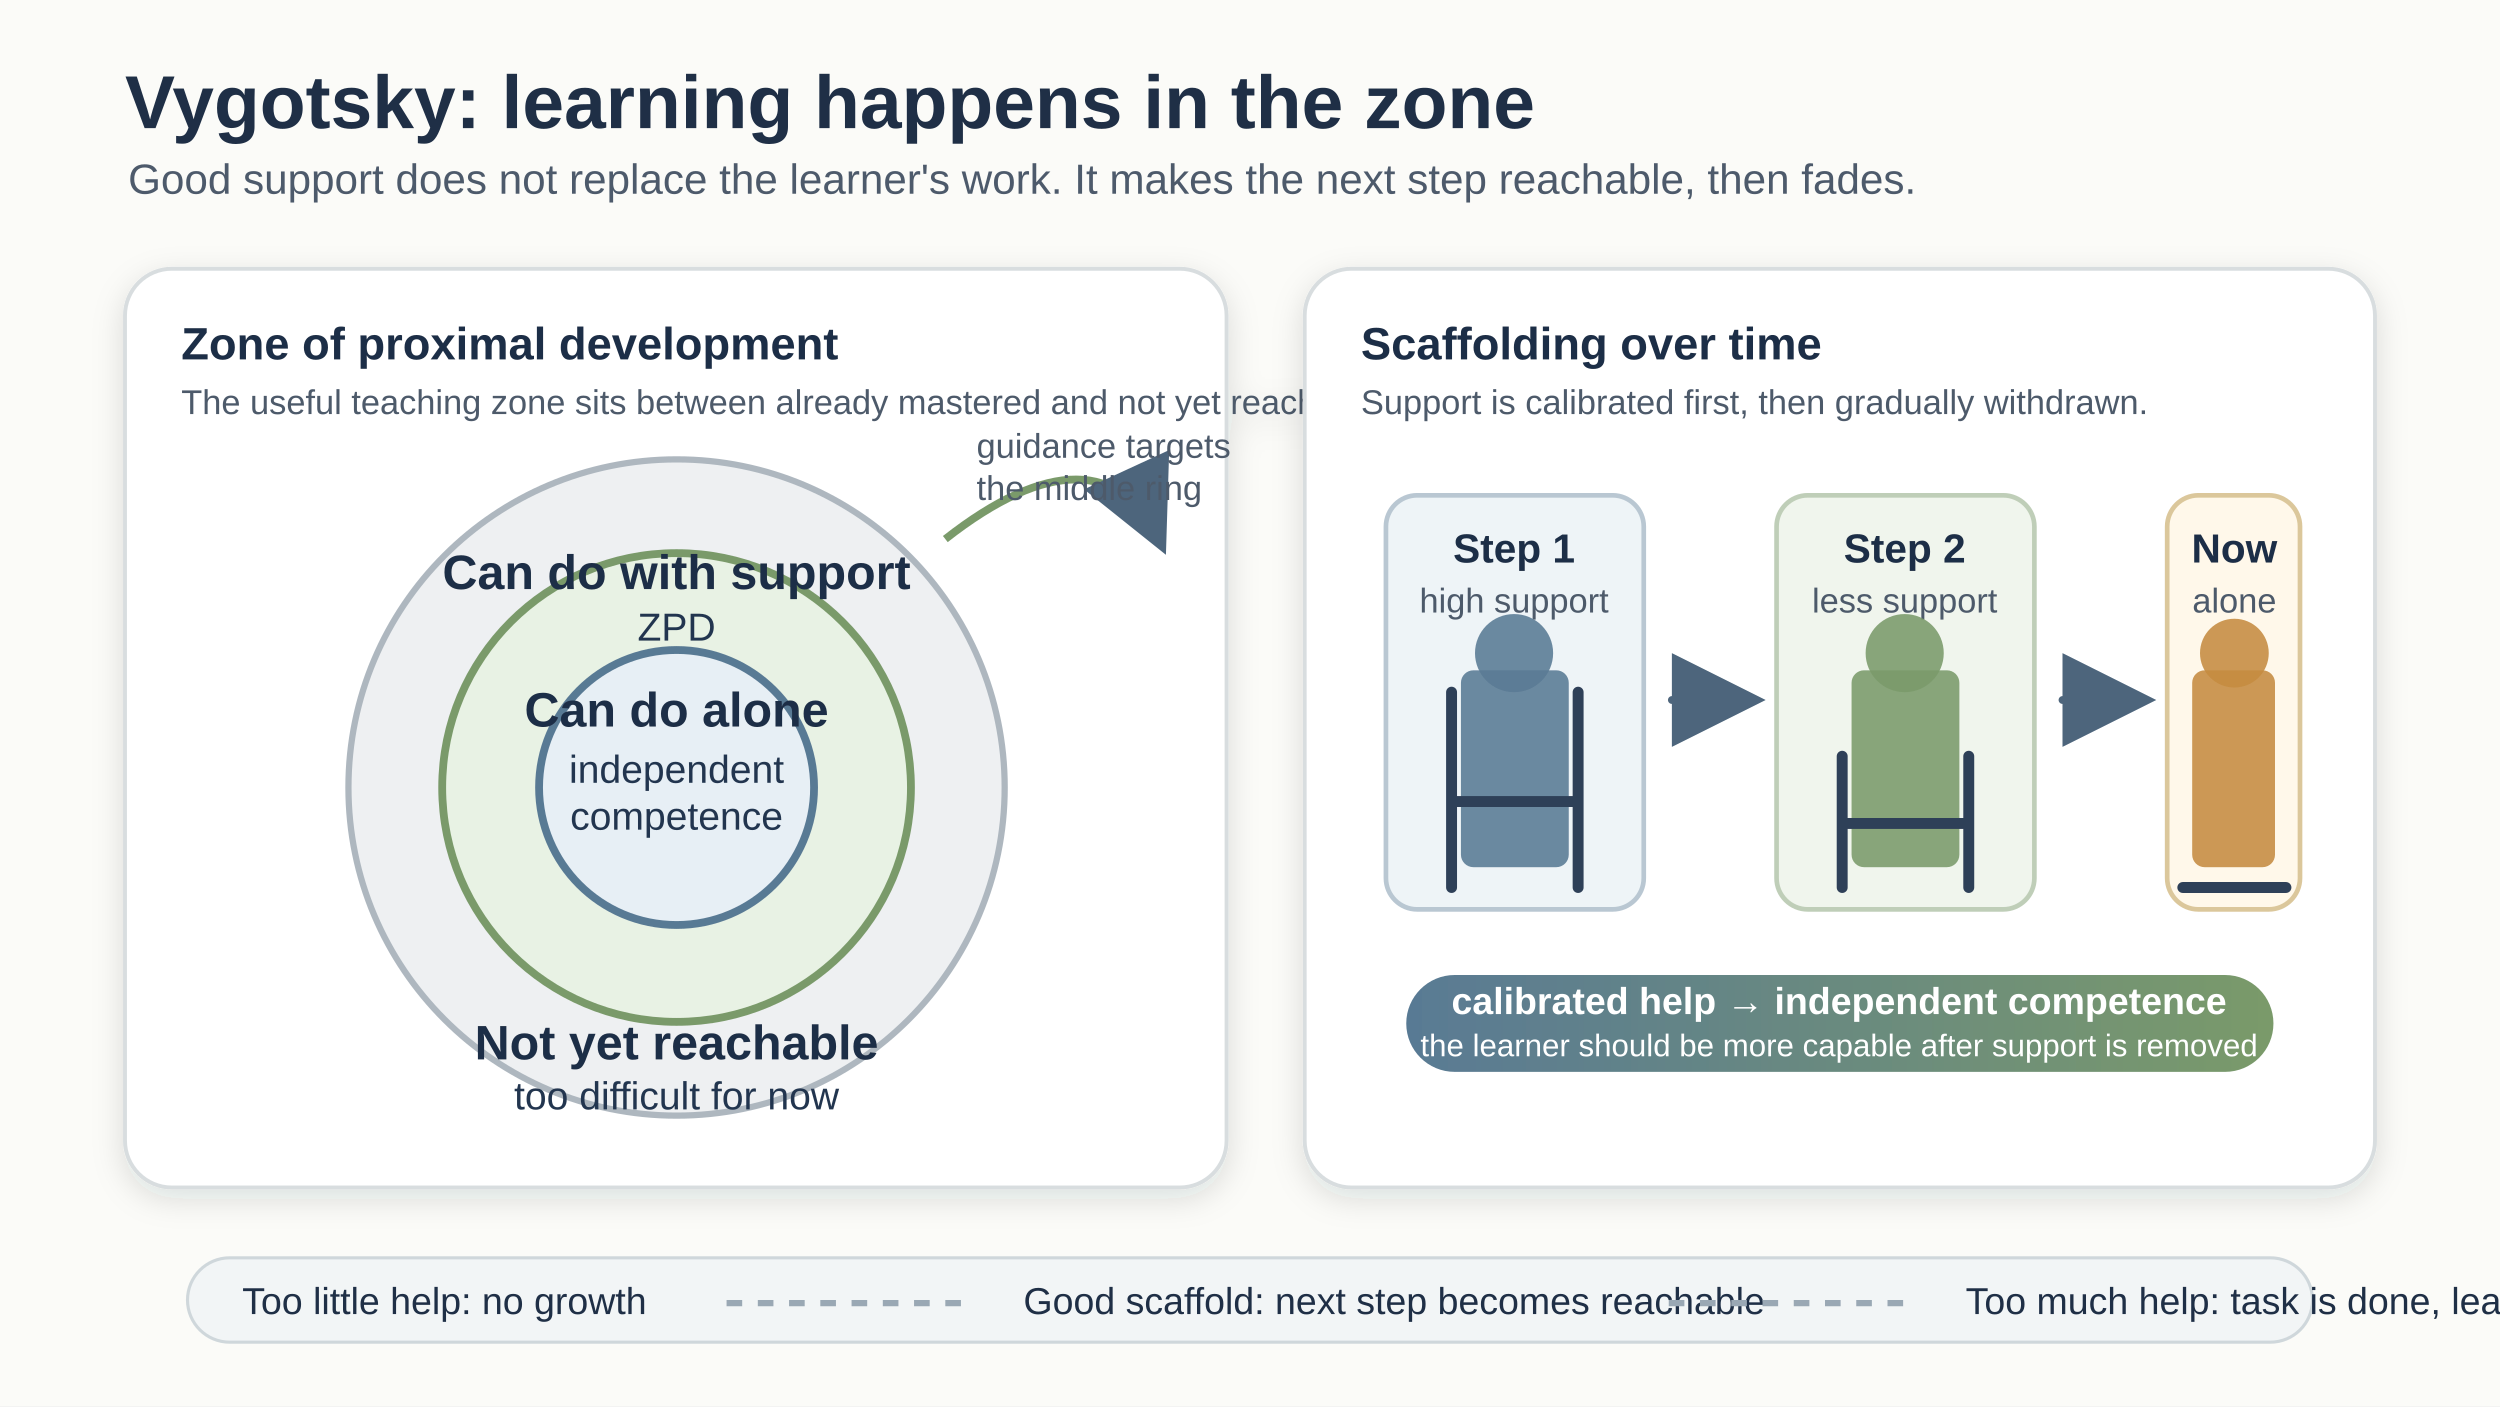
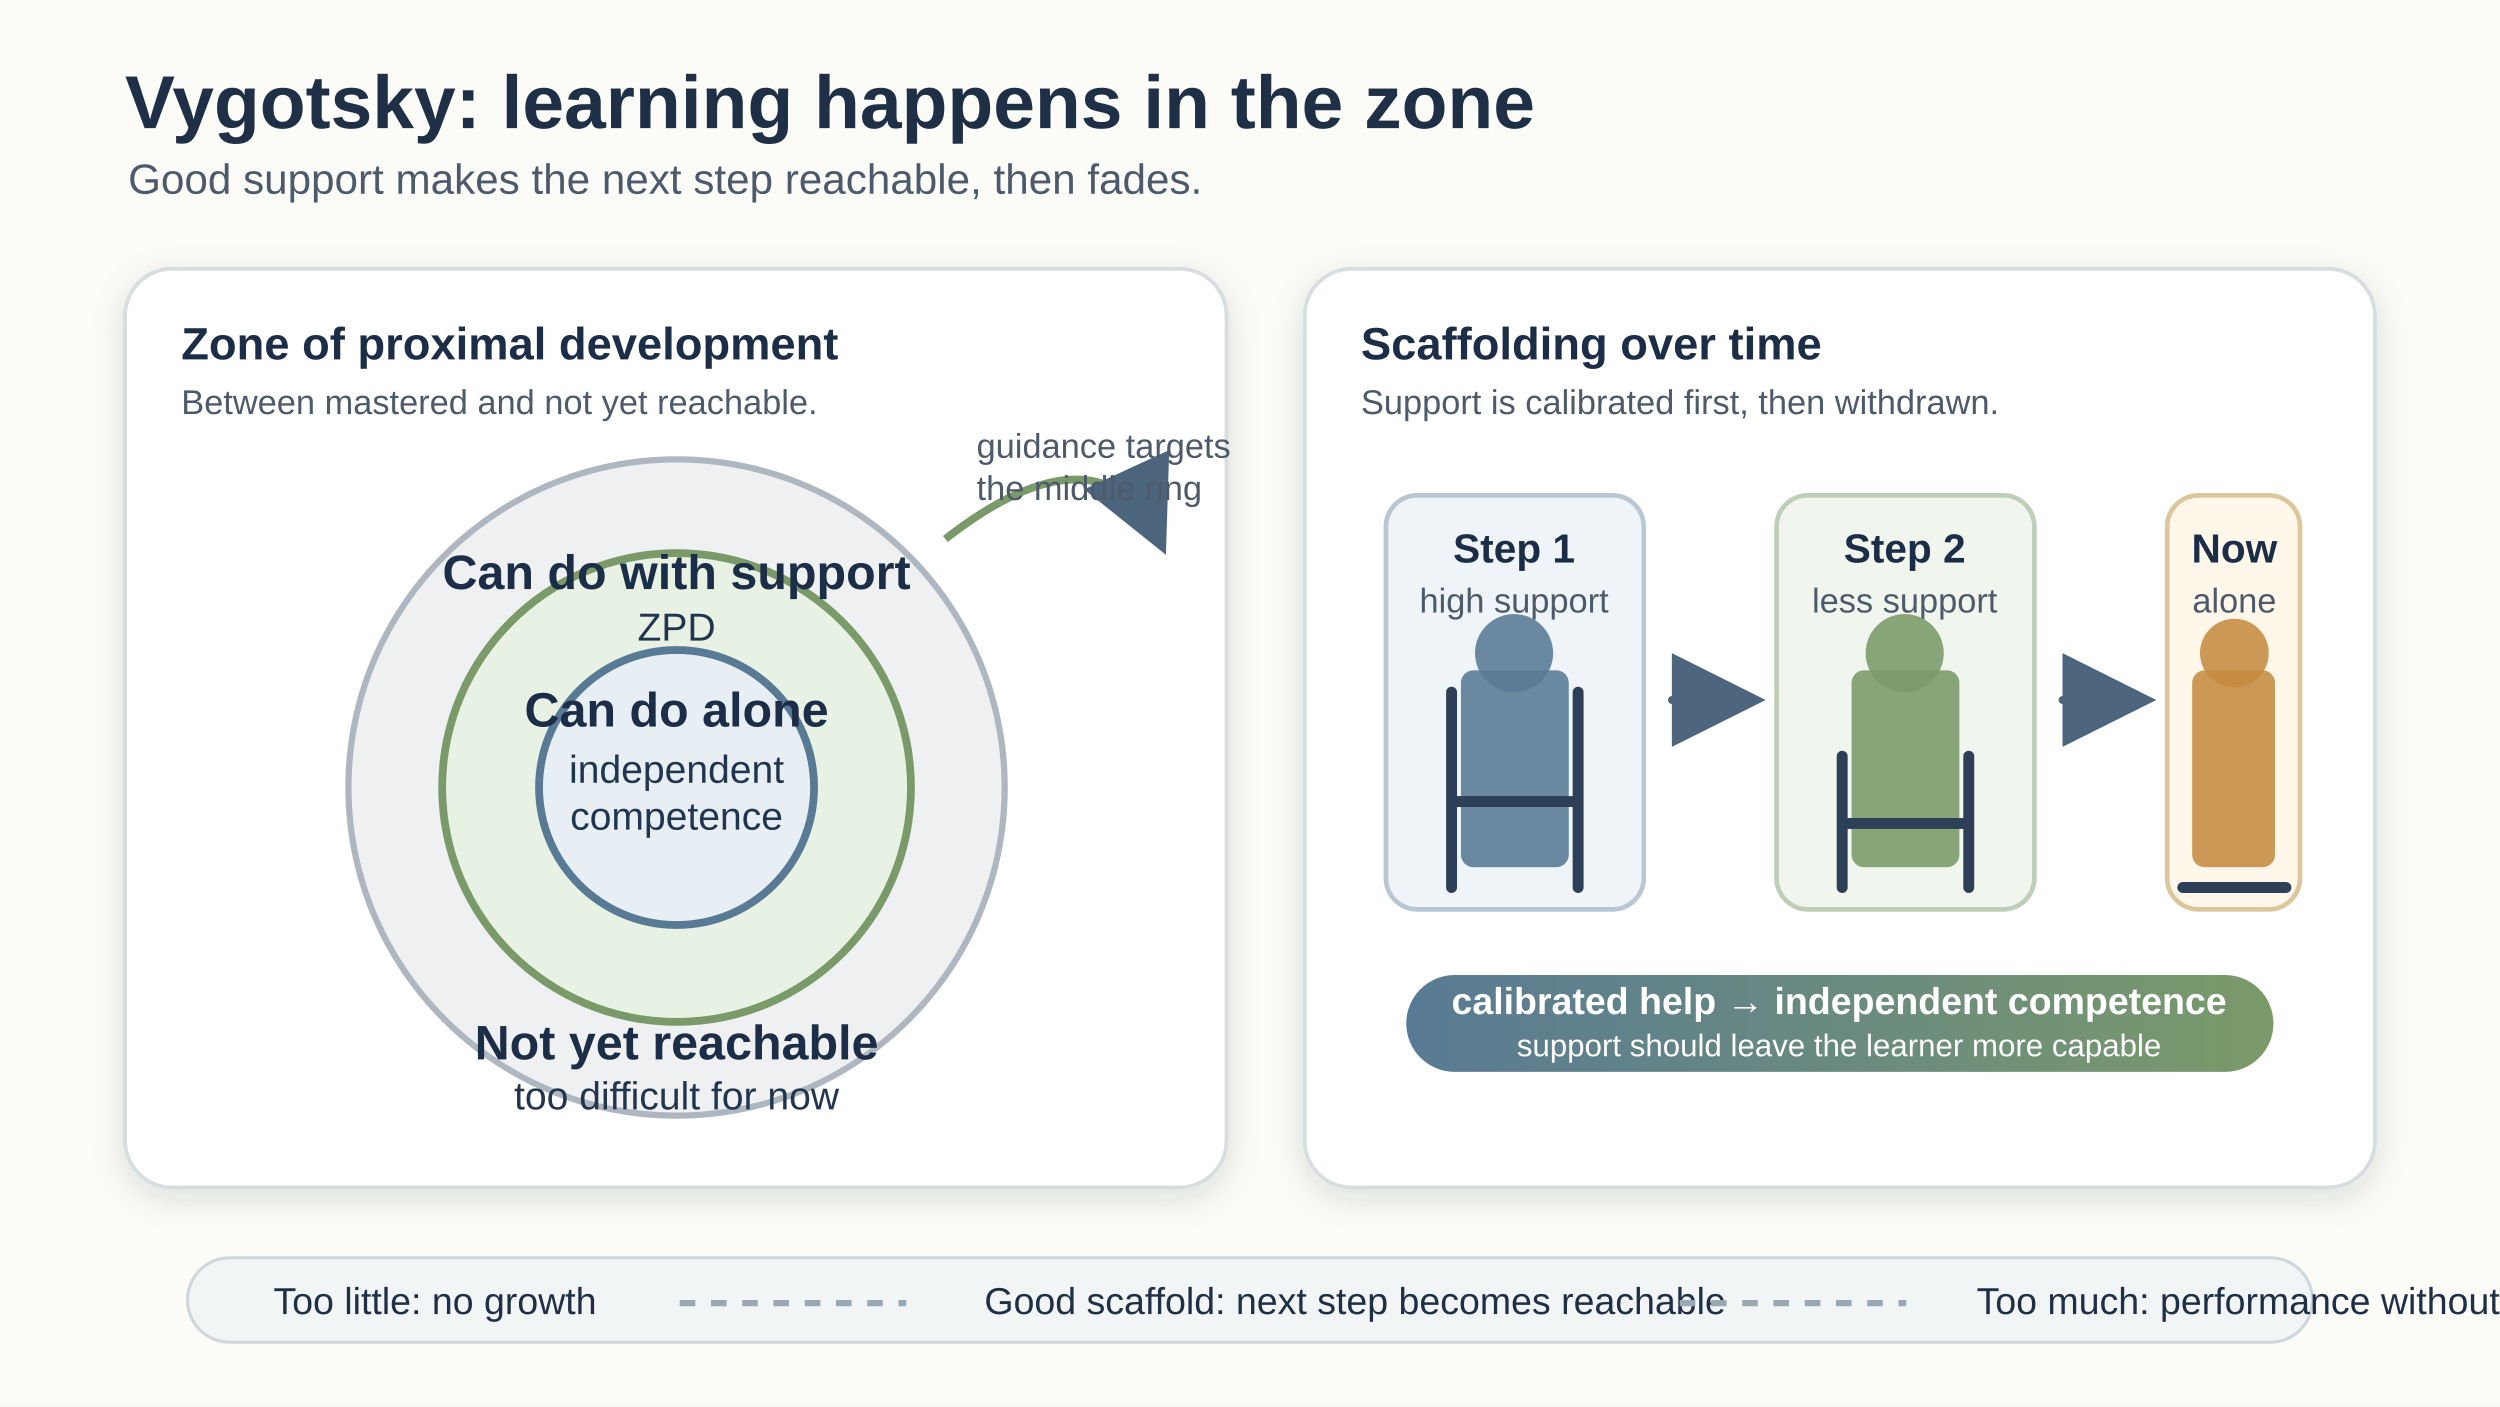
<svg xmlns="http://www.w3.org/2000/svg" viewBox="0 0 1600 900" width="1600" height="900" role="img" aria-labelledby="title desc">
  <defs>
    <style>
      .bg { fill: #fbfbf8; }
      .title { font-family: Arial, Helvetica, sans-serif; font-size: 48px; font-weight: 700; fill: #1f2f46; }
      .subtitle { font-family: Arial, Helvetica, sans-serif; font-size: 27px; fill: #4d5a6b; }
      .zone-title { font-family: Arial, Helvetica, sans-serif; font-size: 31px; font-weight: 700; fill: #1f2f46; }
      .zone-text { font-family: Arial, Helvetica, sans-serif; font-size: 25px; fill: #23364f; }
      .small { font-family: Arial, Helvetica, sans-serif; font-size: 22px; fill: #4d5a6b; }
      .label { font-family: Arial, Helvetica, sans-serif; font-size: 26px; font-weight: 700; fill: #1f2f46; }
      .support-label { font-family: Arial, Helvetica, sans-serif; font-size: 24px; font-weight: 700; fill: #ffffff; }
      .support-small { font-family: Arial, Helvetica, sans-serif; font-size: 20px; fill: #ffffff; }
      .caption-title { font-family: Arial, Helvetica, sans-serif; font-size: 29px; font-weight: 700; fill: #1f2f46; }
      .caption { font-family: Arial, Helvetica, sans-serif; font-size: 24px; fill: #1f2f46; }
      .card { fill: #ffffff; stroke: #d8dddf; stroke-width: 2.5; }
      .shadow { filter: drop-shadow(0 6px 10px rgba(35, 45, 60, 0.13)); }
      .arrow { stroke: #4d657c; stroke-width: 5; stroke-linecap: round; fill: none; marker-end: url(#arrowhead); }
      .dash { stroke-dasharray: 10 10; }
    </style>
    <marker id="arrowhead" markerWidth="12" markerHeight="12" refX="10" refY="6" orient="auto">
      <path d="M0,0 L12,6 L0,12 Z" fill="#4d657c" />
    </marker>
    <linearGradient id="supportGrad" x1="0" x2="1" y1="0" y2="0">
      <stop offset="0%" stop-color="#597a94" />
      <stop offset="100%" stop-color="#7a9a6a" />
    </linearGradient>
  </defs>
  <rect class="bg" x="0" y="0" width="1600" height="900" />
  <text class="title" x="80" y="82">Vygotsky: learning happens in the zone</text>
-   <text class="subtitle" x="82" y="124">Good support does not replace the learner's work. It makes the next step reachable, then fades.</text>
+   <text class="subtitle" x="82" y="124">Good support makes the next step reachable, then fades.</text>
  <g class="shadow" transform="translate(80,172)">
    <rect class="card" x="0" y="0" width="705" height="588" rx="30" />
    <text class="caption-title" x="36" y="58">Zone of proximal development</text>
-     <text class="small" x="36" y="93">The useful teaching zone sits between already mastered and not yet reachable.</text>
+     <text class="small" x="36" y="93">Between mastered and not yet reachable.</text>
    <circle cx="353" cy="332" r="210" fill="#eef0f2" stroke="#aeb7bf" stroke-width="4" />
    <circle cx="353" cy="332" r="150" fill="#e8f2e4" stroke="#7a9a6a" stroke-width="5" />
    <circle cx="353" cy="332" r="88" fill="#e7eff5" stroke="#597a94" stroke-width="5" />
    <text class="zone-title" x="353" y="293" text-anchor="middle">Can do alone</text>
    <text class="zone-text" x="353" y="329" text-anchor="middle">independent</text>
    <text class="zone-text" x="353" y="359" text-anchor="middle">competence</text>
    <text class="zone-title" x="353" y="205" text-anchor="middle">Can do with support</text>
    <text class="zone-text" x="353" y="238" text-anchor="middle">ZPD</text>
    <text class="zone-title" x="353" y="506" text-anchor="middle">Not yet reachable</text>
    <text class="zone-text" x="353" y="538" text-anchor="middle">too difficult for now</text>
    <path d="M525 173 C590 122, 638 122, 662 174" fill="none" stroke="#7a9a6a" stroke-width="5" marker-end="url(#arrowhead)" />
    <text class="small" x="545" y="121">guidance targets</text>
    <text class="small" x="545" y="148">the middle ring</text>
  </g>
  <g class="shadow" transform="translate(835,172)">
    <rect class="card" x="0" y="0" width="685" height="588" rx="30" />
    <text class="caption-title" x="36" y="58">Scaffolding over time</text>
-     <text class="small" x="36" y="93">Support is calibrated first, then gradually withdrawn.</text>
+     <text class="small" x="36" y="93">Support is calibrated first, then withdrawn.</text>
    <g transform="translate(52,145)">
      <rect x="0" y="0" width="165" height="265" rx="20" fill="#eef4f7" stroke="#b9c7d2" stroke-width="3" />
      <text class="label" x="82" y="43" text-anchor="middle">Step 1</text>
      <text class="small" x="82" y="75" text-anchor="middle">high support</text>
      <rect x="48" y="112" width="69" height="126" rx="8" fill="#597a94" opacity="0.88" />
      <circle cx="82" cy="101" r="25" fill="#597a94" opacity="0.88" />
      <path d="M42 251 L42 126 M123 251 L123 126 M42 196 L123 196" stroke="#2f4058" stroke-width="7" stroke-linecap="round" />
    </g>
    <path class="arrow" d="M235 276 L285 276" />
    <g transform="translate(302,145)">
      <rect x="0" y="0" width="165" height="265" rx="20" fill="#f0f5ed" stroke="#bfceb8" stroke-width="3" />
      <text class="label" x="82" y="43" text-anchor="middle">Step 2</text>
      <text class="small" x="82" y="75" text-anchor="middle">less support</text>
      <rect x="48" y="112" width="69" height="126" rx="8" fill="#7a9a6a" opacity="0.88" />
      <circle cx="82" cy="101" r="25" fill="#7a9a6a" opacity="0.88" />
      <path d="M42 251 L42 167 M123 251 L123 167 M42 210 L123 210" stroke="#2f4058" stroke-width="7" stroke-linecap="round" />
    </g>
    <path class="arrow" d="M485 276 L535 276" />
    <g transform="translate(552,145)">
      <rect x="0" y="0" width="85" height="265" rx="20" fill="#fff8ea" stroke="#dbc79b" stroke-width="3" />
      <text class="label" x="43" y="43" text-anchor="middle">Now</text>
      <text class="small" x="43" y="75" text-anchor="middle">alone</text>
      <rect x="16" y="112" width="53" height="126" rx="8" fill="#c58b40" opacity="0.88" />
      <circle cx="43" cy="101" r="22" fill="#c58b40" opacity="0.88" />
      <path d="M10 251 L76 251" stroke="#2f4058" stroke-width="7" stroke-linecap="round" />
    </g>
    <rect x="65" y="452" width="555" height="62" rx="31" fill="url(#supportGrad)" />
    <text class="support-label" x="342" y="477" text-anchor="middle">calibrated help → independent competence</text>
-     <text class="support-small" x="342" y="504" text-anchor="middle">the learner should be more capable after support is removed</text>
+     <text class="support-small" x="342" y="504" text-anchor="middle">support should leave the learner more capable</text>
  </g>
  <g transform="translate(120,805)">
    <rect x="0" y="0" width="1360" height="54" rx="27" fill="#f2f5f6" stroke="#cfd7db" stroke-width="2" />
-     <text class="caption" x="35" y="36">Too little help: no growth</text>
-     <path class="dash" d="M345 29 L500 29" stroke="#9aa8b4" stroke-width="4" />
-     <text class="caption" x="535" y="36">Good scaffold: next step becomes reachable</text>
-     <path class="dash" d="M948 29 L1103 29" stroke="#9aa8b4" stroke-width="4" />
-     <text class="caption" x="1138" y="36">Too much help: task is done, learner is not</text>
+     <text class="caption" x="55" y="36">Too little: no growth</text>
+     <path class="dash" d="M315 29 L460 29" stroke="#9aa8b4" stroke-width="4" />
+     <text class="caption" x="510" y="36">Good scaffold: next step becomes reachable</text>
+     <path class="dash" d="M955 29 L1100 29" stroke="#9aa8b4" stroke-width="4" />
+     <text class="caption" x="1145" y="36">Too much: performance without learning</text>
  </g>
</svg>
